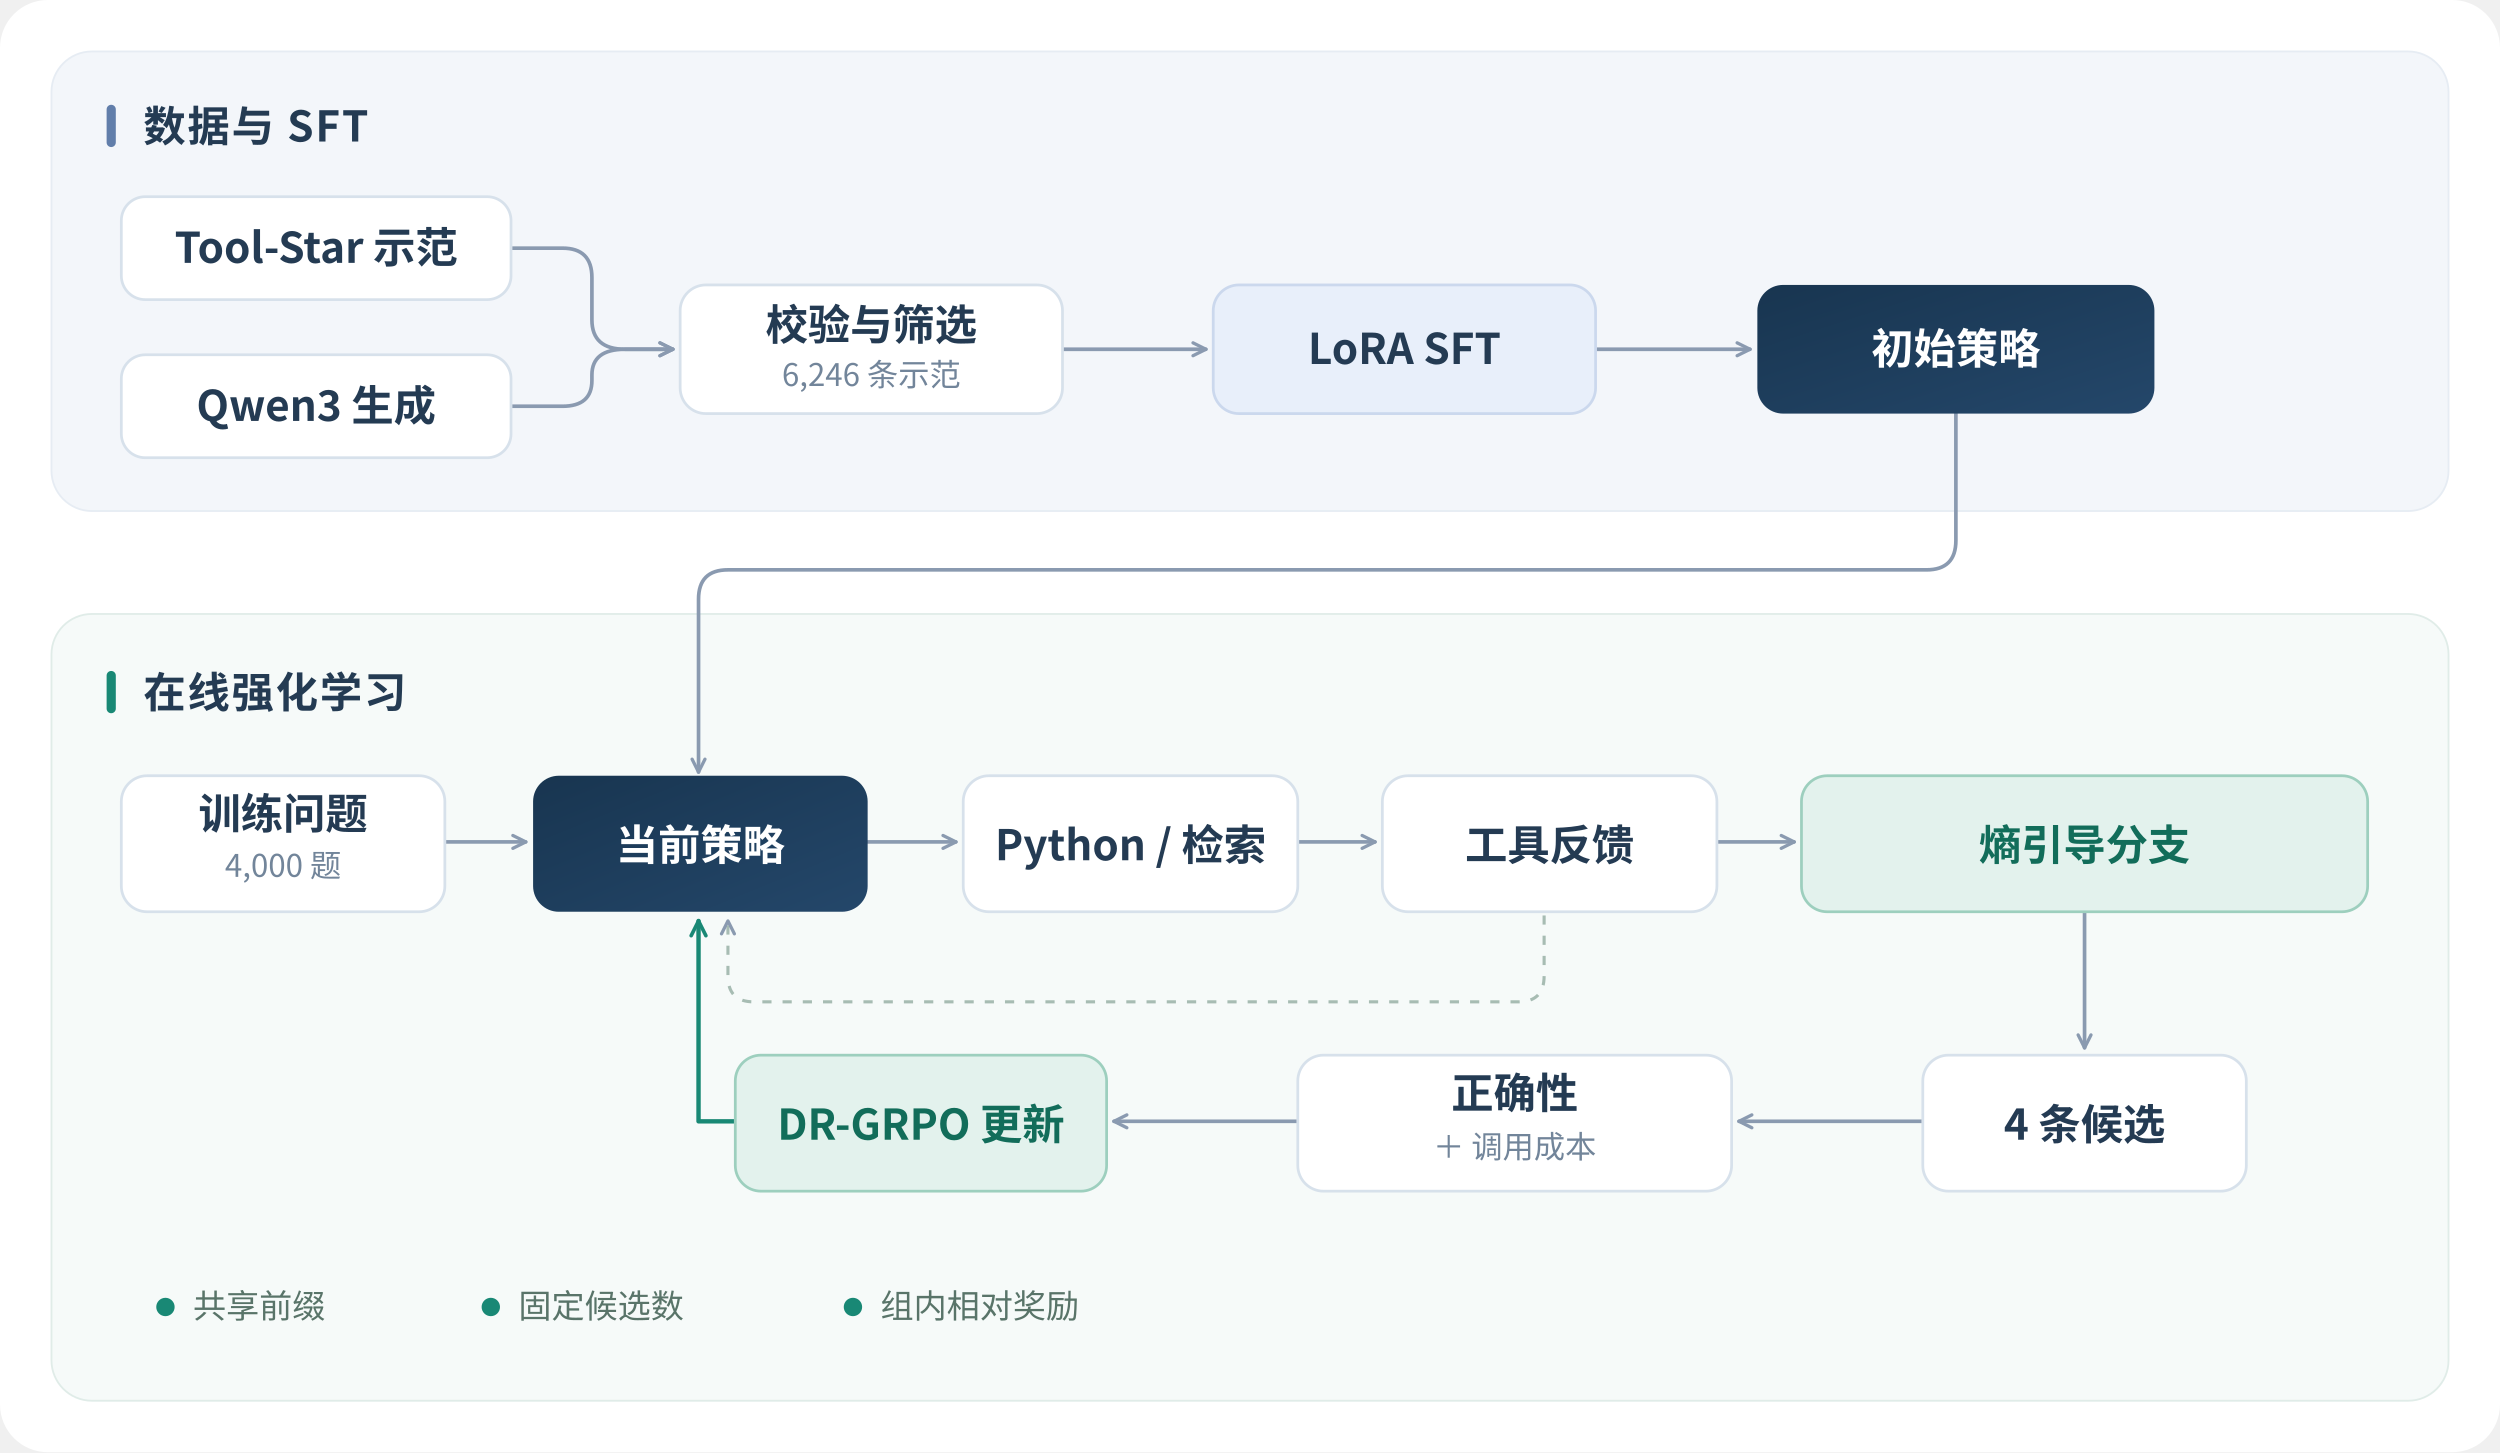
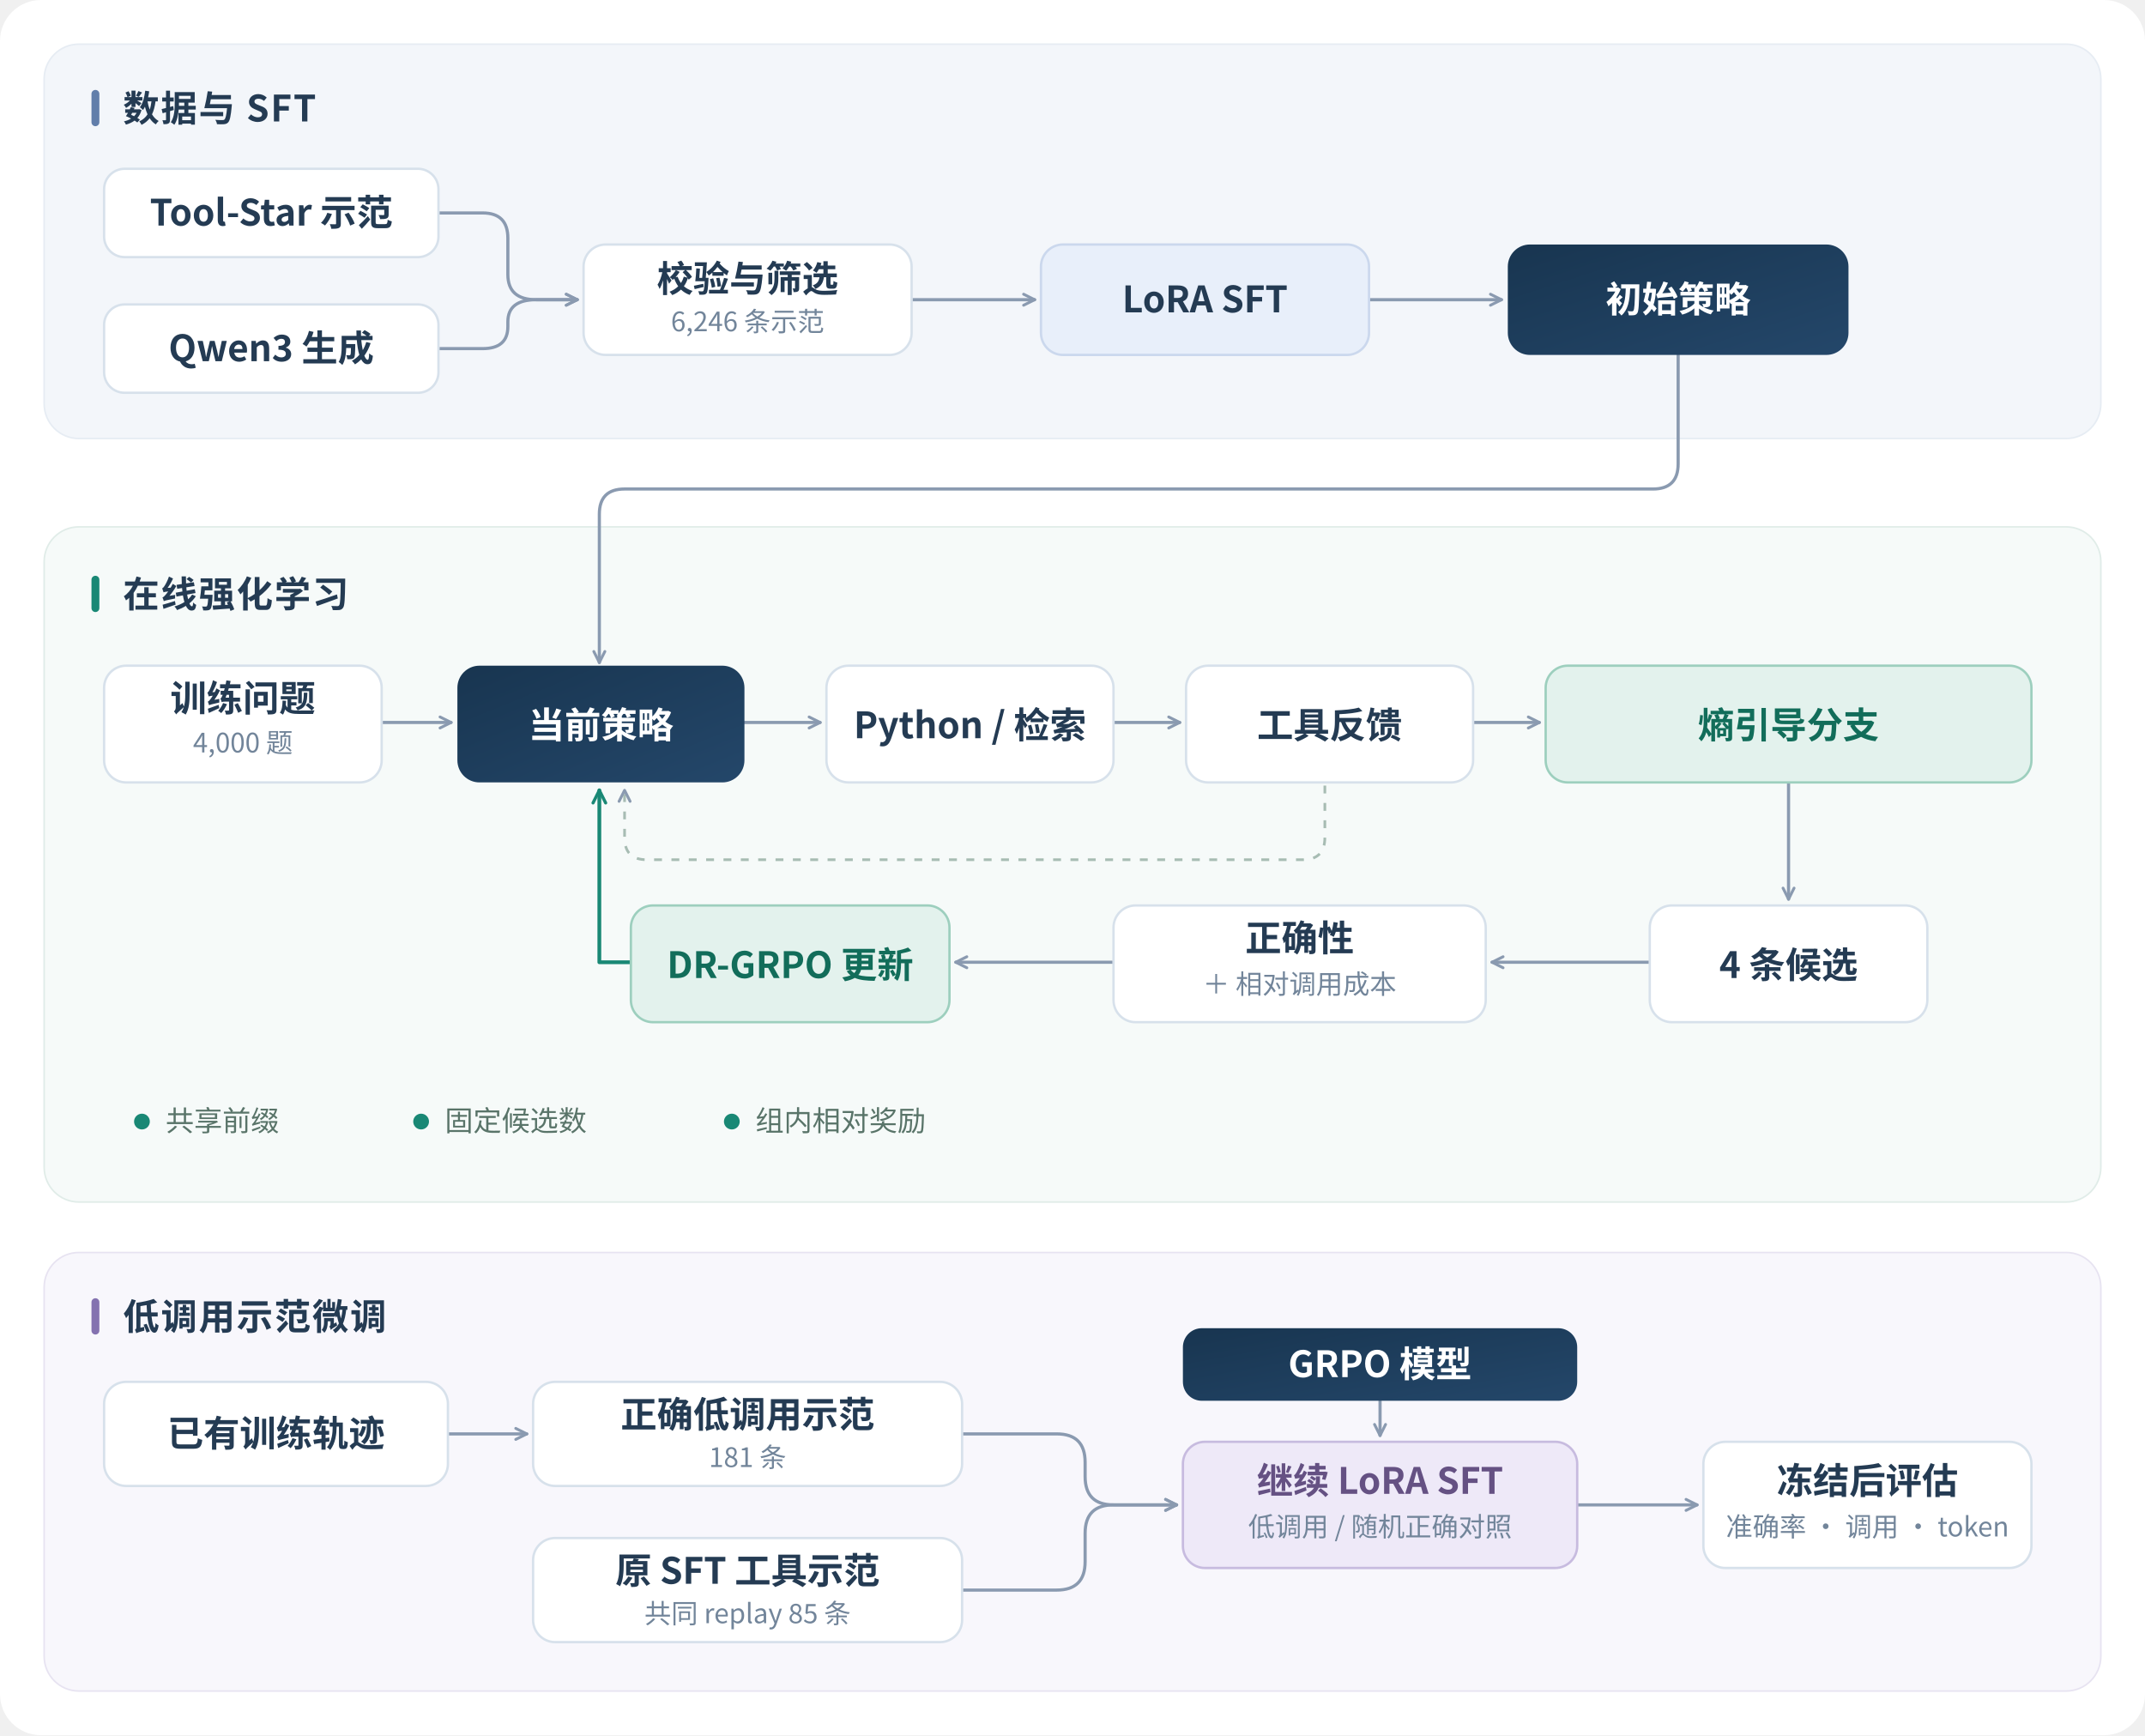
- <svg xmlns="http://www.w3.org/2000/svg" width="1360" height="790" viewBox="0 0 1360 790" role="img" aria-labelledby="title desc">
+ <svg xmlns="http://www.w3.org/2000/svg" width="1360" height="1100" viewBox="0 0 1360 1100" role="img" aria-labelledby="title desc">
  <defs>
    <marker id="arrow" markerWidth="9" markerHeight="9" refX="8" refY="4.5" orient="auto" markerUnits="userSpaceOnUse">
      <path d="M1 1L8 4.5L1 8" fill="none" stroke="#8a9ab0" stroke-width="1.8" stroke-linecap="round" stroke-linejoin="round" />
    </marker>
    <marker id="teal" markerWidth="10" markerHeight="10" refX="9" refY="5" orient="auto" markerUnits="userSpaceOnUse">
      <path d="M1 1L9 5L1 9" fill="none" stroke="#198875" stroke-width="2" stroke-linecap="round" stroke-linejoin="round" />
    </marker>
    <linearGradient id="hero" x1="0" y1="0" x2="1" y2="1">
      <stop stop-color="#183550" />
      <stop offset="1" stop-color="#24476a" />
    </linearGradient>
    <style>
      text{font-family:"Segoe UI","Microsoft YaHei","Noto Sans CJK SC",sans-serif;fill:#243b53}
      .section{font-size:23px;font-weight:650;letter-spacing:1px}
      .label{font-size:23px;font-weight:600;text-anchor:middle}
      .sub{font-size:17px;fill:#72859a;text-anchor:middle}
      .path{fill:none;stroke:#8a9ab0;stroke-width:2;stroke-linecap:round;stroke-linejoin:round;marker-end:url(#arrow)}
      .loop{fill:none;stroke:#198875;stroke-width:2.4;stroke-linecap:round;stroke-linejoin:round;marker-end:url(#teal)}
      .node{fill:#fff;stroke:#d7e1eb;stroke-width:1.5}
    </style>
  </defs>
-   <rect width="1360" height="790" rx="26" fill="#ffffff" />
+   <rect width="1360" height="1100" rx="26" fill="#ffffff" />
  <rect x="28" y="28" width="1304" height="250" rx="22" fill="#f3f6fa" stroke="#e6ecf3" />
  <rect x="28" y="334" width="1304" height="428" rx="22" fill="#f6faf9" stroke="#e0ece8" />
+   <rect x="28" y="794" width="1304" height="278" rx="22" fill="#f8f7fc" stroke="#e7e3f1" />
  <rect x="58" y="57" width="5" height="23" rx="2.5" fill="#617eaa" />
  <text class="section" x="78" y="77">数据与 SFT</text>
  <rect x="58" y="365" width="5" height="23" rx="2.5" fill="#198875" />
  <text class="section" x="78" y="385">在线强化学习</text>
  <path class="path" d="M278 135H306Q322 135 322 151V174Q322 190 340 190H366" />
  <path class="path" d="M278 221H306Q322 221 322 207V204Q322 190 340 190H366" />
  <path class="path" d="M578 190H656" />
  <path class="path" d="M868 190H952" />
  <path class="path" d="M1064 225V294Q1064 310 1048 310H396Q380 310 380 326V420" />
  <rect class="node" x="66" y="107" width="212" height="56" rx="13" />
  <text class="label" x="172" y="143">Tool-Star 示范</text>
  <rect class="node" x="66" y="193" width="212" height="56" rx="13" />
  <text class="label" x="172" y="229">Qwen3 生成</text>
  <rect class="node" x="370" y="155" width="208" height="70" rx="14" />
  <text class="label" x="474" y="185">校验与筛选</text>
  <text class="sub" x="474" y="210">6,246 条示范</text>
  <rect x="660" y="155" width="208" height="70" rx="14" fill="#e8effa" stroke="#cbd8ed" stroke-width="1.5" />
  <text class="label" x="764" y="198">LoRA SFT</text>
  <rect x="956" y="155" width="216" height="70" rx="14" fill="url(#hero)" />
  <text class="label" x="1064" y="198" style="fill:#ffffff">初始策略</text>
  <path class="path" d="M242 458H286" />
  <path class="path" d="M472 458H520" />
  <path class="path" d="M706 458H748" />
  <path class="path" d="M934 458H976" />
  <path class="path" d="M1134 496V570" />
  <path class="path" d="M1046 610H946" />
  <path class="path" d="M706 610H606" />
  <path class="loop" d="M400 610H380V501" />
  <path d="M840 498V531Q840 545 826 545H410Q396 545 396 531V501" fill="none" stroke="#a7bcb3" stroke-width="1.7" stroke-dasharray="5 6" marker-end="url(#arrow)" />
  <rect class="node" x="66" y="422" width="176" height="74" rx="14" />
  <text class="label" x="154" y="451">训练问题</text>
  <text class="sub" x="154" y="477">4,000 题</text>
  <rect x="290" y="422" width="182" height="74" rx="14" fill="url(#hero)" />
  <text class="label" x="381" y="468" style="fill:#ffffff">当前策略</text>
  <rect class="node" x="524" y="422" width="182" height="74" rx="14" />
  <text class="label" x="615" y="468">Python / 检索</text>
  <rect class="node" x="752" y="422" width="182" height="74" rx="14" />
  <text class="label" x="843" y="468">工具反馈</text>
  <rect x="980" y="422" width="308" height="74" rx="14" fill="#e3f2ed" stroke="#9dcfbe" stroke-width="1.5" />
  <text class="label" x="1134" y="468" style="fill:#126d5a">熵引导分支</text>
  <rect class="node" x="1046" y="574" width="176" height="74" rx="14" />
  <text class="label" x="1134" y="620">4 条候选</text>
  <rect class="node" x="706" y="574" width="236" height="74" rx="14" />
  <text class="label" x="824" y="603">正确性</text>
-   <text class="sub" x="824" y="630">＋ 调用成本</text>
+   <text class="sub" x="824" y="630">＋ 相对调用成本</text>
  <rect x="400" y="574" width="202" height="74" rx="14" fill="#e3f2ed" stroke="#9dcfbe" stroke-width="1.5" />
  <text class="label" x="501" y="620" style="fill:#126d5a">DR-GRPO 更新</text>
  <circle cx="90" cy="711" r="5" fill="#198875" />
  <text x="105" y="717" style="font-size:18px;fill:#597469">共享前缀</text>
  <circle cx="267" cy="711" r="5" fill="#198875" />
  <text x="282" y="717" style="font-size:18px;fill:#597469">固定候选数</text>
  <circle cx="464" cy="711" r="5" fill="#198875" />
  <text x="479" y="717" style="font-size:18px;fill:#597469">组内相对奖励</text>
+   <rect x="58" y="823" width="5" height="23" rx="2.5" fill="#8472b0" />
+   <text class="section" x="78" y="843">低调用示范微调</text>
+   <path class="path" d="M284 909H334" />
+   <path class="path" d="M610 909H670Q688 909 688 927V936Q688 954 706 954H746" />
+   <path class="path" d="M610 1008H670Q688 1008 688 990V972Q688 954 706 954H746" />
+   <path class="path" d="M875 888V910" />
+   <path class="path" d="M1000 954H1076" />
+   <rect class="node" x="66" y="876" width="218" height="66" rx="14" />
+   <text class="label" x="175" y="917">已有训练轨迹</text>
+   <rect class="node" x="338" y="876" width="272" height="66" rx="14" />
+   <text class="label" x="474" y="905">正确低调用示范</text>
+   <text class="sub" x="474" y="930">181 条</text>
+   <rect class="node" x="338" y="975" width="272" height="66" rx="14" />
+   <text class="label" x="474" y="1004">原 SFT 工具示范</text>
+   <text class="sub" x="474" y="1029">共同 replay 85 条</text>
+   <rect x="750" y="842" width="250" height="46" rx="12" fill="url(#hero)" />
+   <text class="label" x="875" y="873" style="fill:#ffffff">GRPO 模型</text>
+   <rect x="750" y="914" width="250" height="80" rx="14" fill="#eee9f8" stroke="#c7bbdf" stroke-width="1.5" />
+   <text class="label" x="875" y="947" style="fill:#655183">继续 LoRA SFT</text>
+   <text class="sub" x="875" y="974">低调用 / 随机正确对照</text>
+   <rect class="node" x="1080" y="914" width="208" height="80" rx="14" />
+   <text class="label" x="1184" y="947">冻结后评估</text>
+   <text class="sub" x="1184" y="974">准确率 · 调用 · token</text>
</svg>
